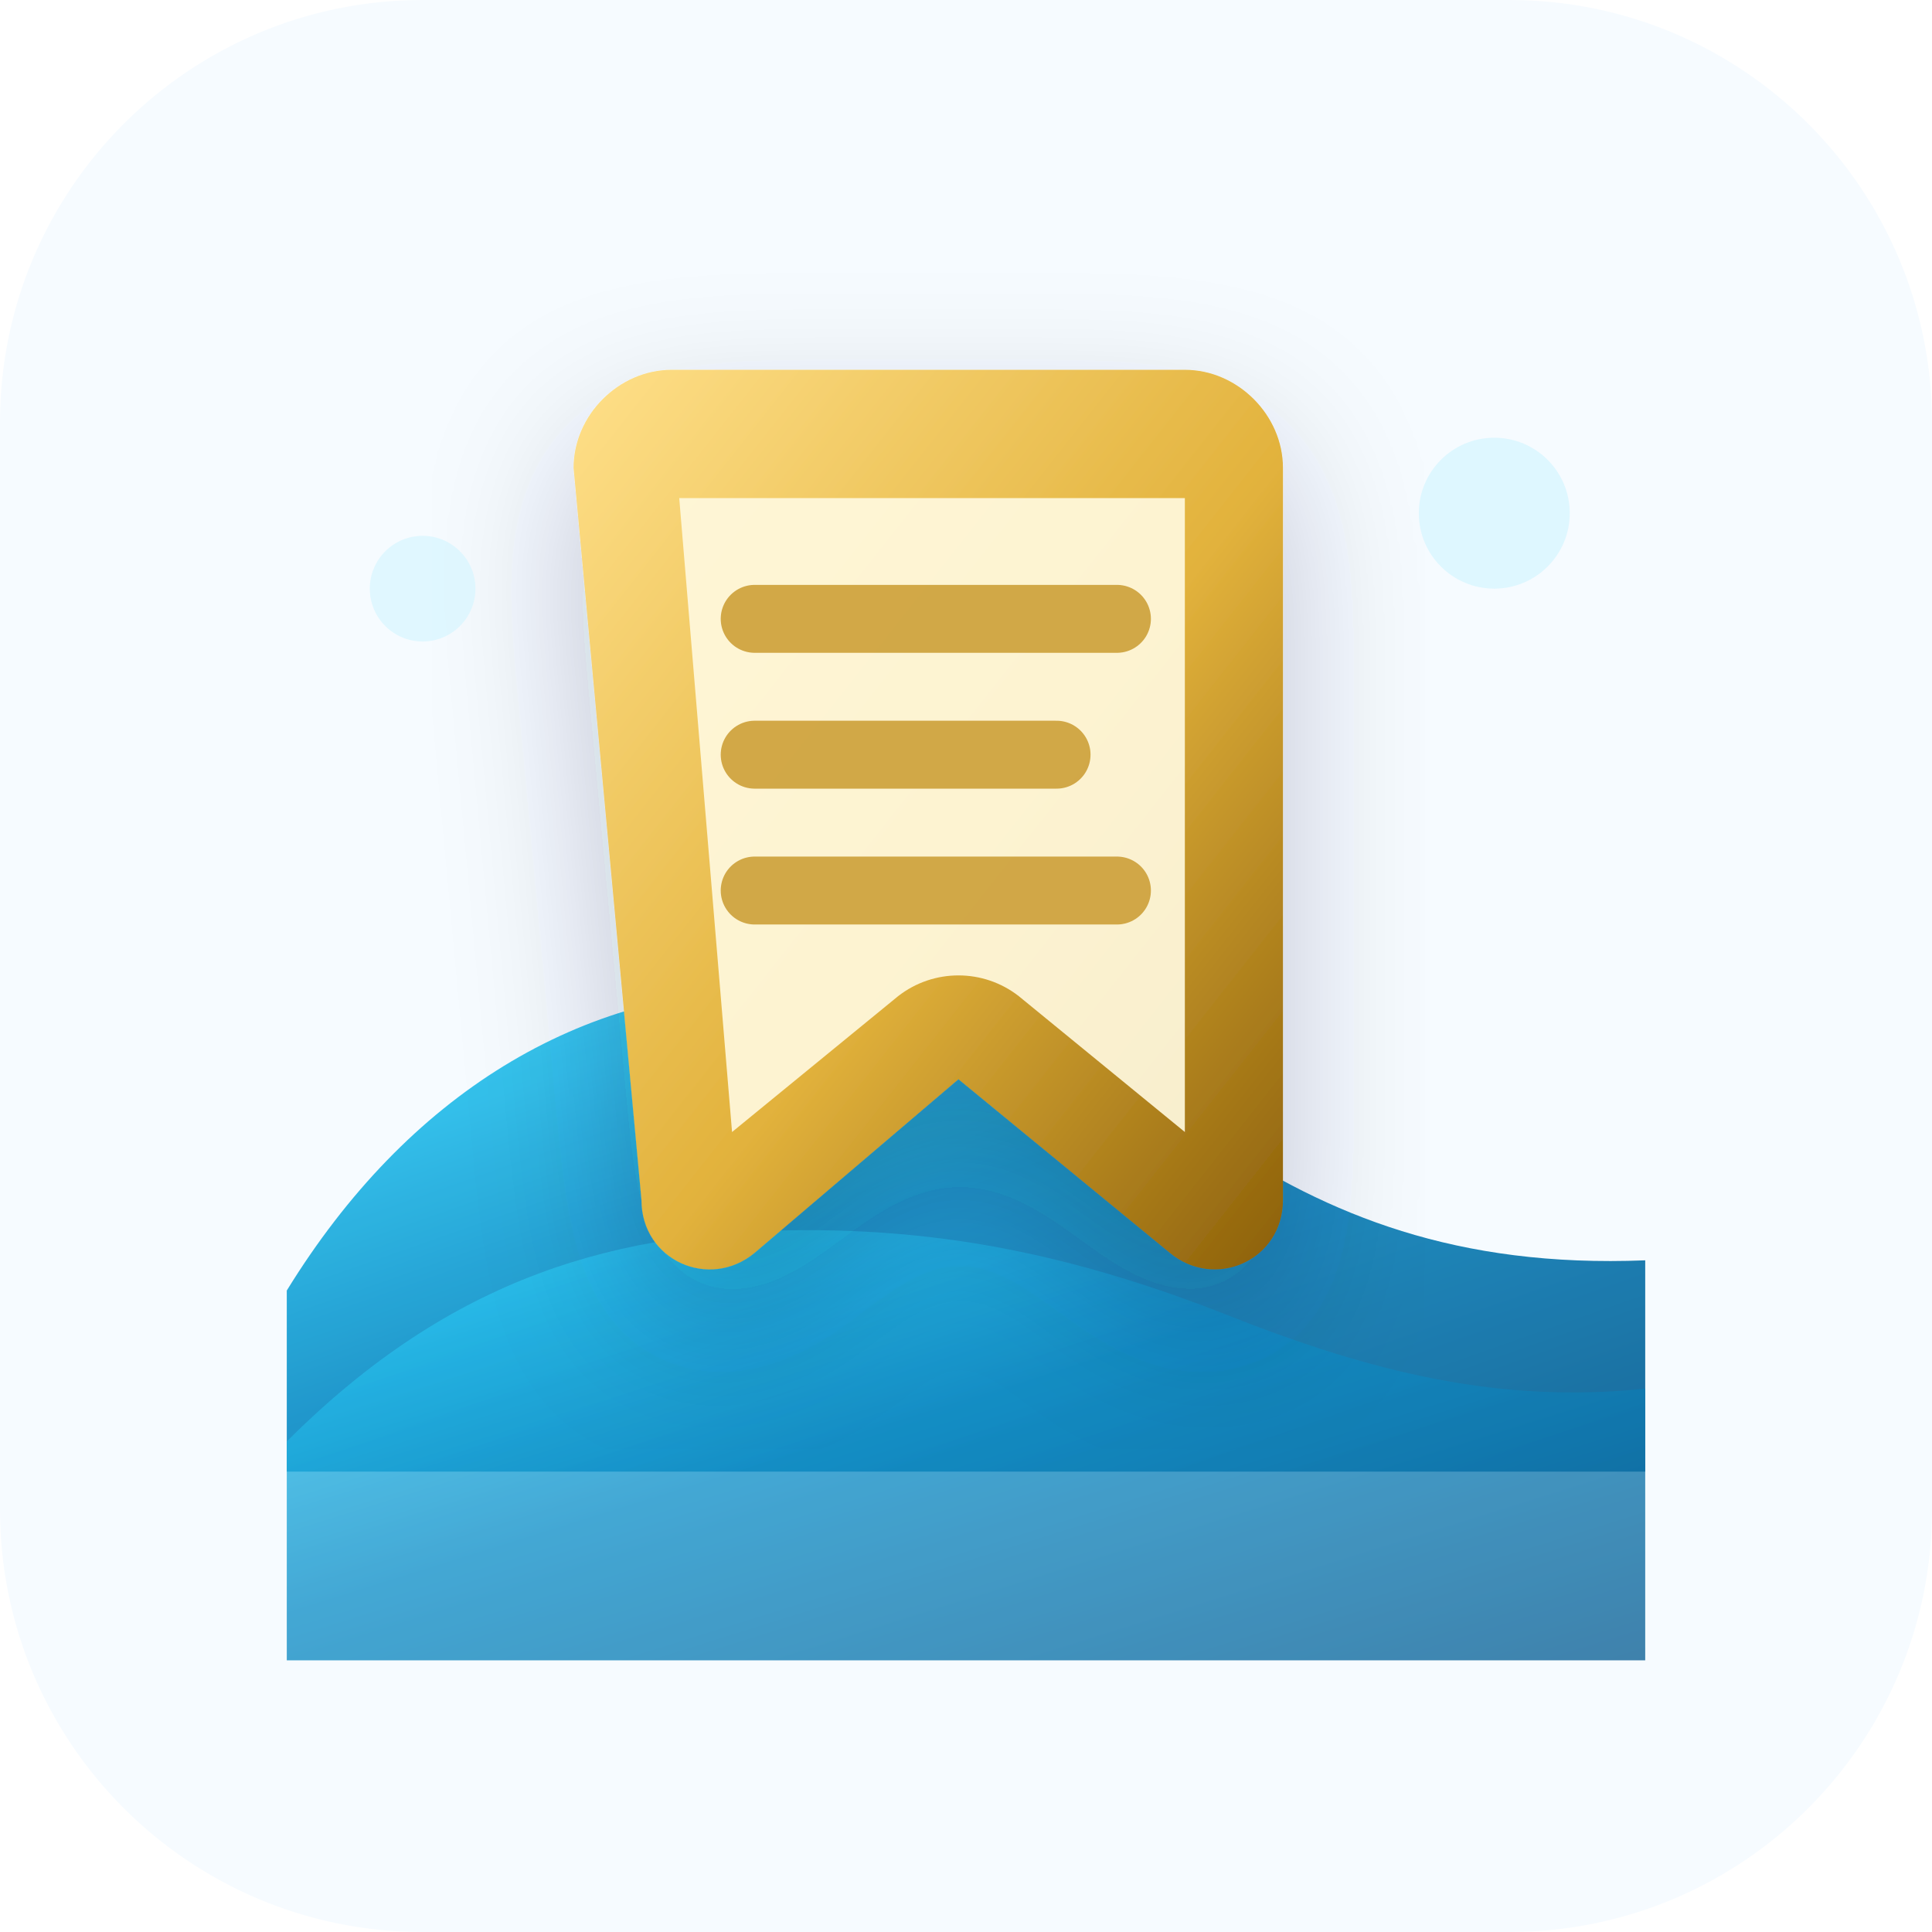
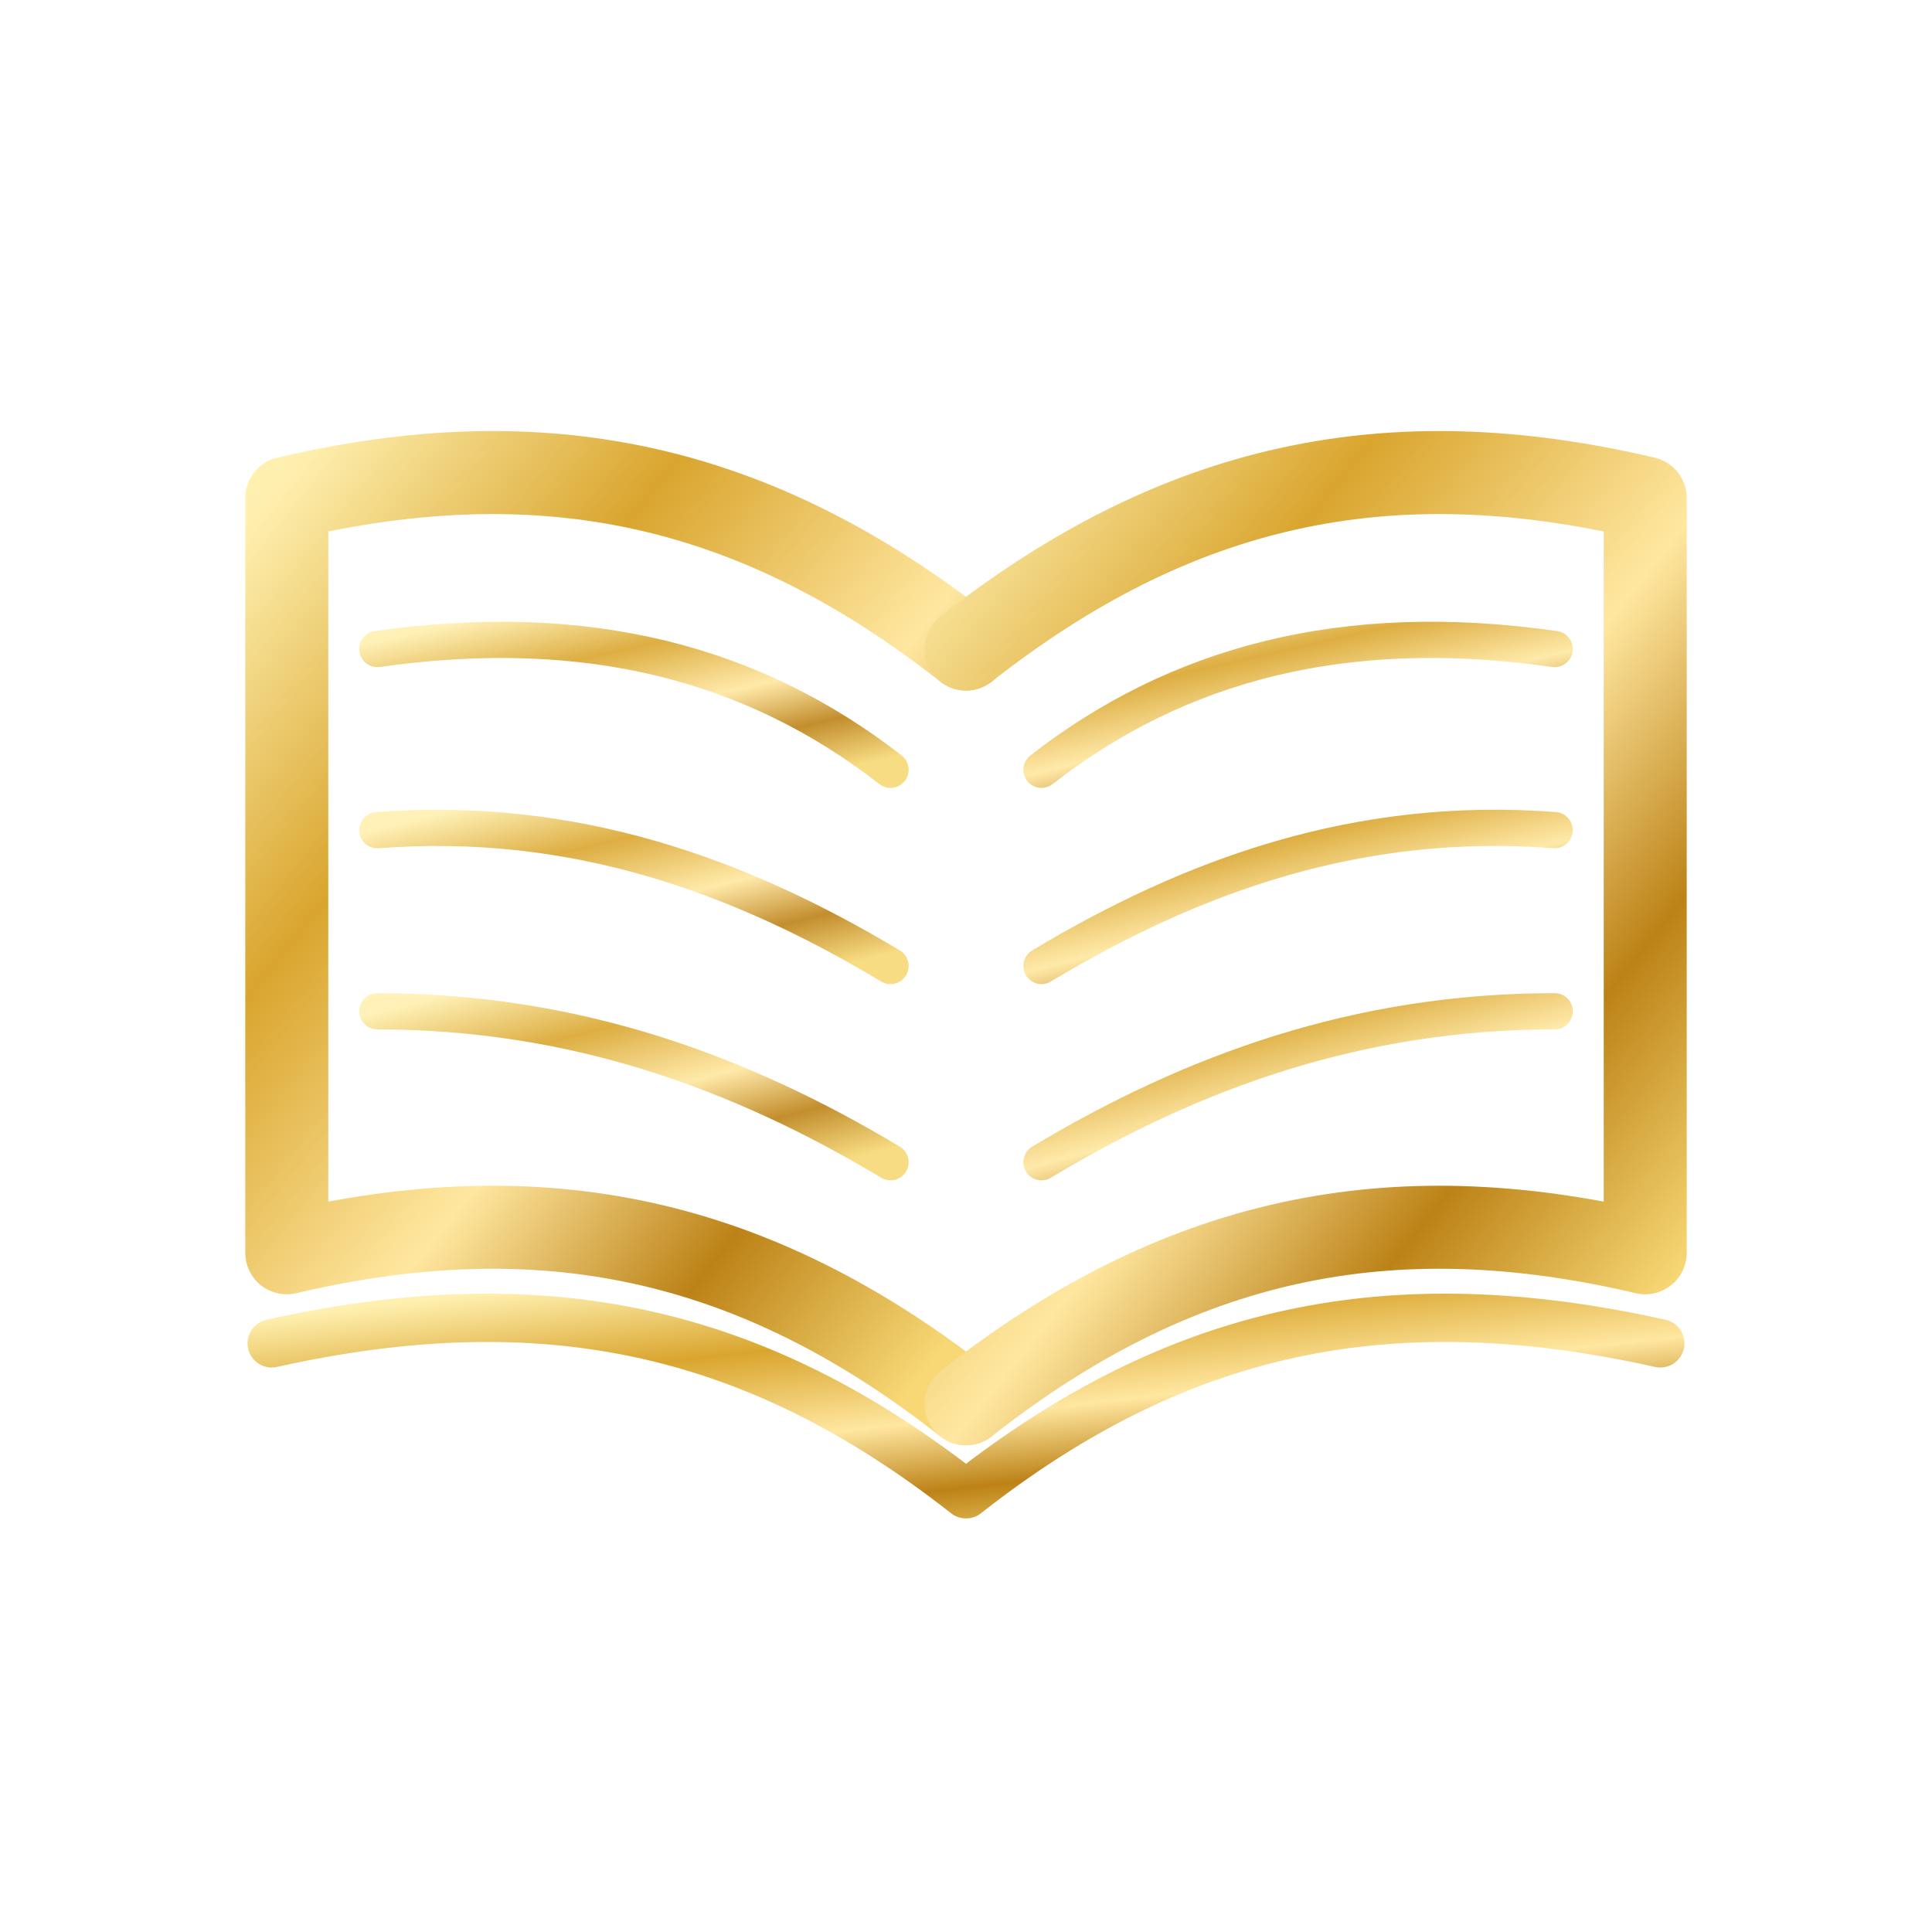
- <svg xmlns="http://www.w3.org/2000/svg" viewBox="0 0 256 256" role="img" aria-label="מיים חיים">
+ <svg xmlns="http://www.w3.org/2000/svg" viewBox="0 0 128 128" role="img" aria-label="ספר פתוח בזהב">
  <defs>
-     <linearGradient id="water" x1="0" y1="0" x2="1" y2="1">
-       <stop offset="0%" stop-color="#34d8ff" />
-       <stop offset="45%" stop-color="#1190c8" />
-       <stop offset="100%" stop-color="#0b5f94" />
+     <linearGradient id="gold" x1="0" y1="0" x2="0.9" y2="1">
+       <stop offset="0%" stop-color="#fff0b0" />
+       <stop offset="28%" stop-color="#d9a52e" />
+       <stop offset="56%" stop-color="#ffe7a0" />
+       <stop offset="78%" stop-color="#bc8217" />
+       <stop offset="100%" stop-color="#f7d875" />
    </linearGradient>
-     <linearGradient id="gold" x1="0" y1="0" x2="1" y2="1">
-       <stop offset="0%" stop-color="#ffe08a" />
-       <stop offset="55%" stop-color="#e2b23c" />
-       <stop offset="100%" stop-color="#8b5f09" />
-     </linearGradient>
-     <filter id="soft" x="-20%" y="-20%" width="140%" height="140%">
-       <feDropShadow dx="0" dy="8" stdDeviation="10" flood-color="#0a2b44" flood-opacity="0.22" />
-     </filter>
  </defs>
-   <rect width="256" height="256" rx="56" fill="#f6fbff" />
-   <path d="M38 171c16-26 39-40 65-40 22 0 38 7 58 20 15 10 32 17 57 16v28H38z" fill="url(#water)" opacity="0.93" />
-   <path d="M38 191c22-22 44-28 69-28 20 0 37 4 55 11 20 8 37 12 56 10v36H38z" fill="url(#water)" opacity="0.78" />
-   <g filter="url(#soft)">
-     <path d="M76 62c0-7 6-13 13-13h68c7 0 13 6 13 13v97c0 8-9 12-15 7l-28-23-27 23c-6 5-15 1-15-7z" fill="url(#gold)" />
-     <path d="M90 66h67v84l-22-18a13 13 0 0 0-16 0l-22 18z" fill="#fff8dd" opacity="0.92" />
-     <path d="M100 82h48M100 100h40M100 118h48" stroke="#c08a10" stroke-width="9" stroke-linecap="round" opacity="0.72" />
+   <g fill="none" stroke="url(#gold)" stroke-linecap="round" stroke-linejoin="round">
+     <path d="M64 43C50 32 36 29 19 33v50c17-4 31-1 45 10" stroke-width="5.5" />
+     <path d="M64 43c14-11 28-14 45-10v50c-17-4-31-1-45 10" stroke-width="5.5" />
+     <path d="M25 43c14-2 25 1 34 8" stroke-width="2.4" opacity=".9" />
+     <path d="M25 55c13-1 24 3 34 9" stroke-width="2.4" opacity=".9" />
+     <path d="M25 67c13 0 24 4 34 10" stroke-width="2.4" opacity=".9" />
+     <path d="M103 43c-14-2-25 1-34 8" stroke-width="2.4" opacity=".9" />
+     <path d="M103 55c-13-1-24 3-34 9" stroke-width="2.4" opacity=".9" />
+     <path d="M103 67c-13 0-24 4-34 10" stroke-width="2.4" opacity=".9" />
+     <path d="M64 43v50" stroke-width="3.2" />
+     <path d="M18 89c18-4 32-1 46 10 14-11 28-14 46-10" stroke-width="3.2" />
  </g>
-   <circle cx="198" cy="68" r="10" fill="#d8f6ff" opacity="0.8" />
-   <circle cx="56" cy="78" r="7" fill="#d8f6ff" opacity="0.75" />
</svg>
